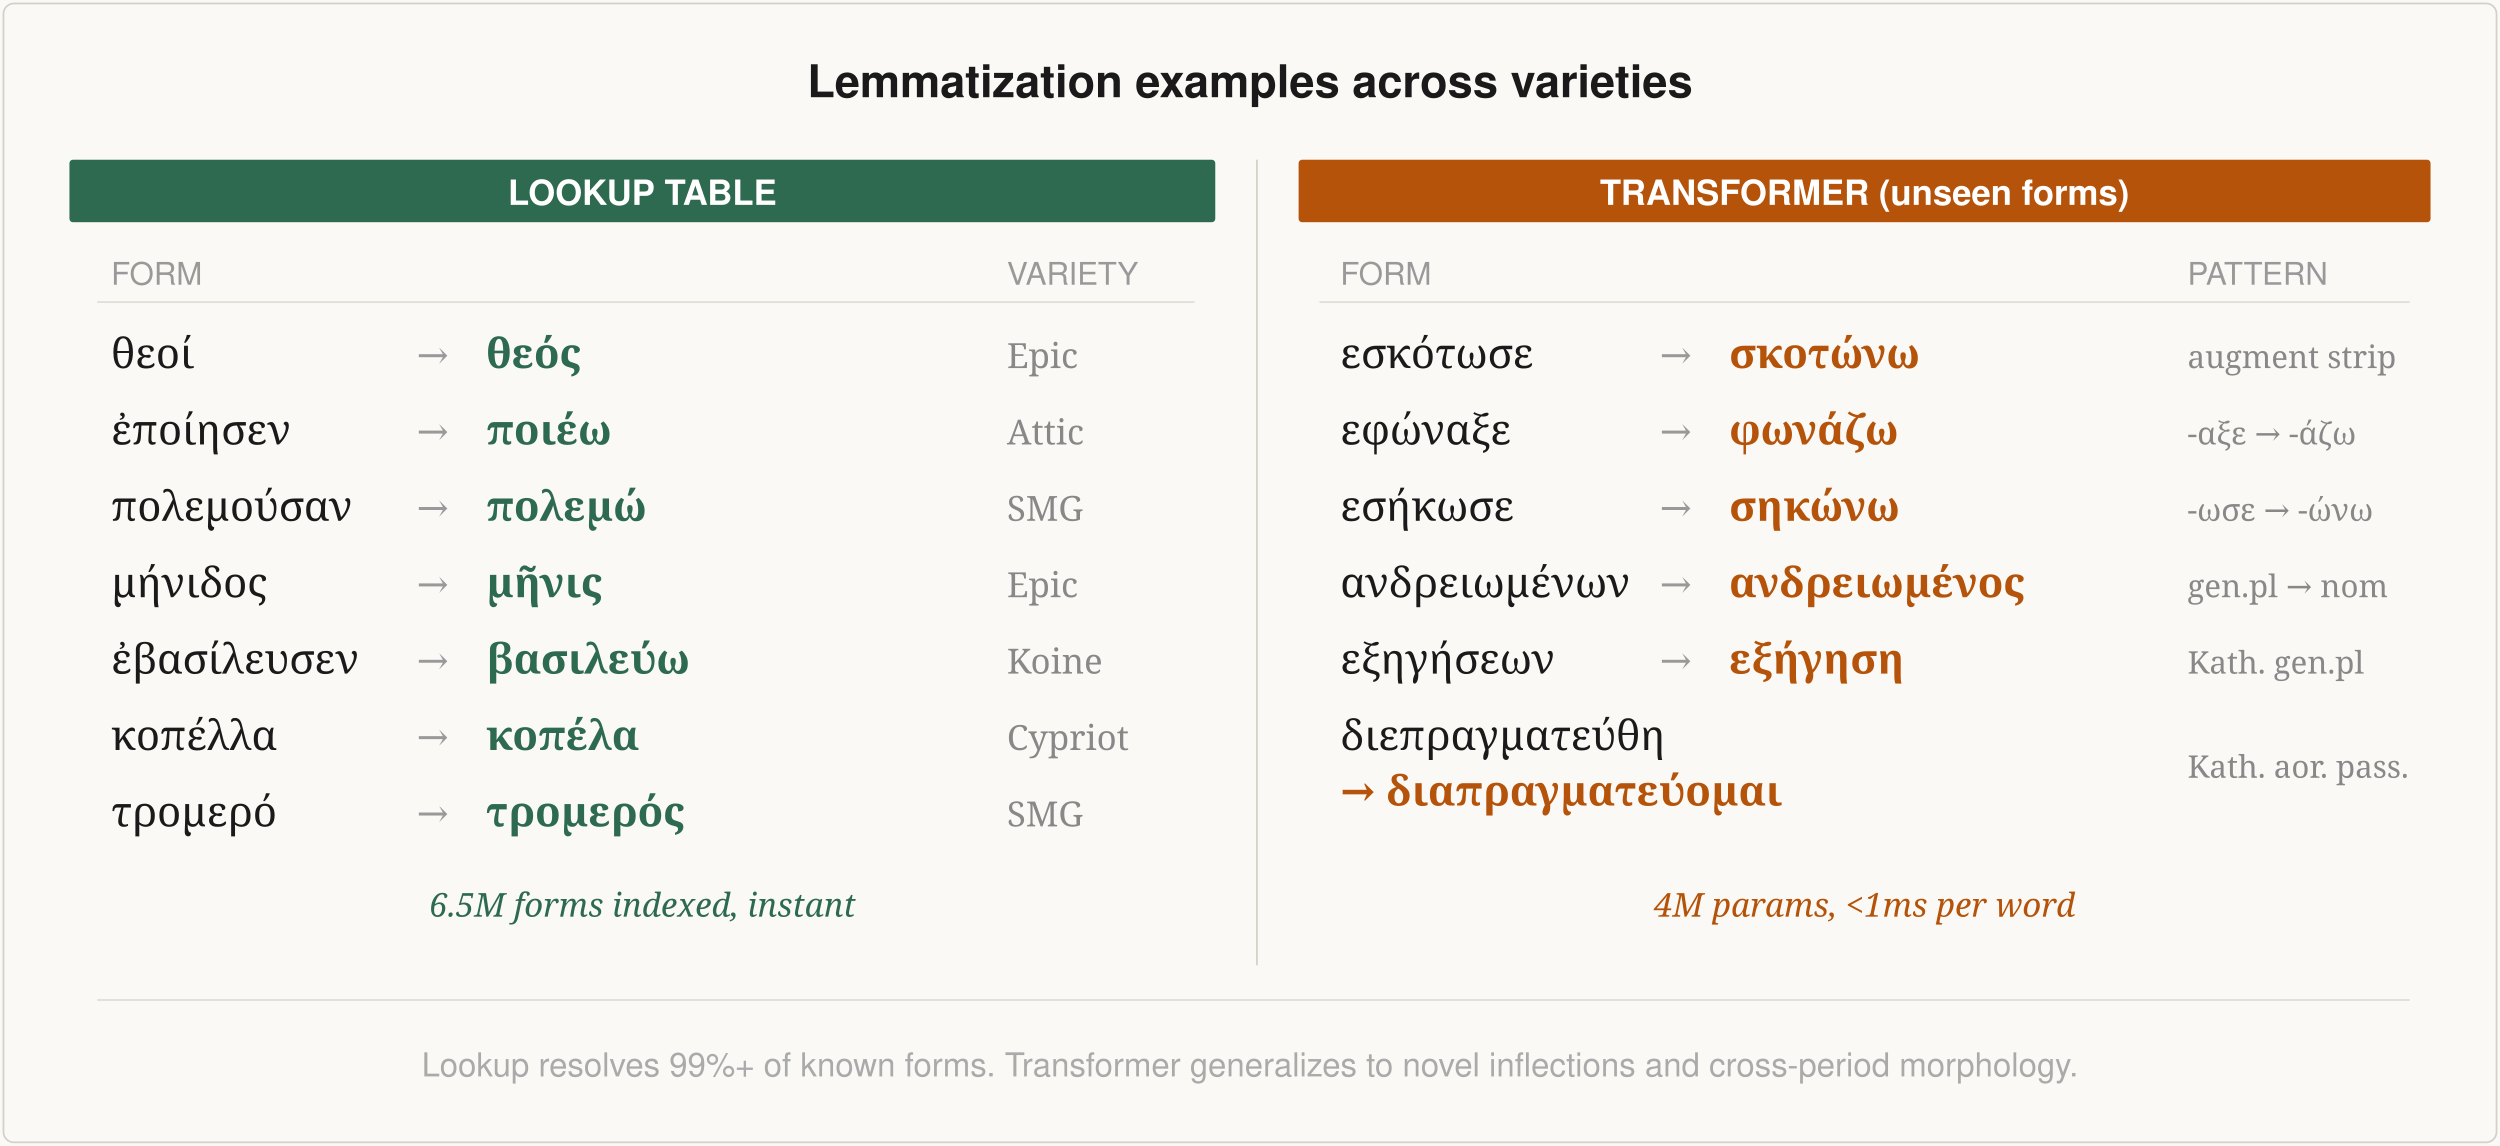
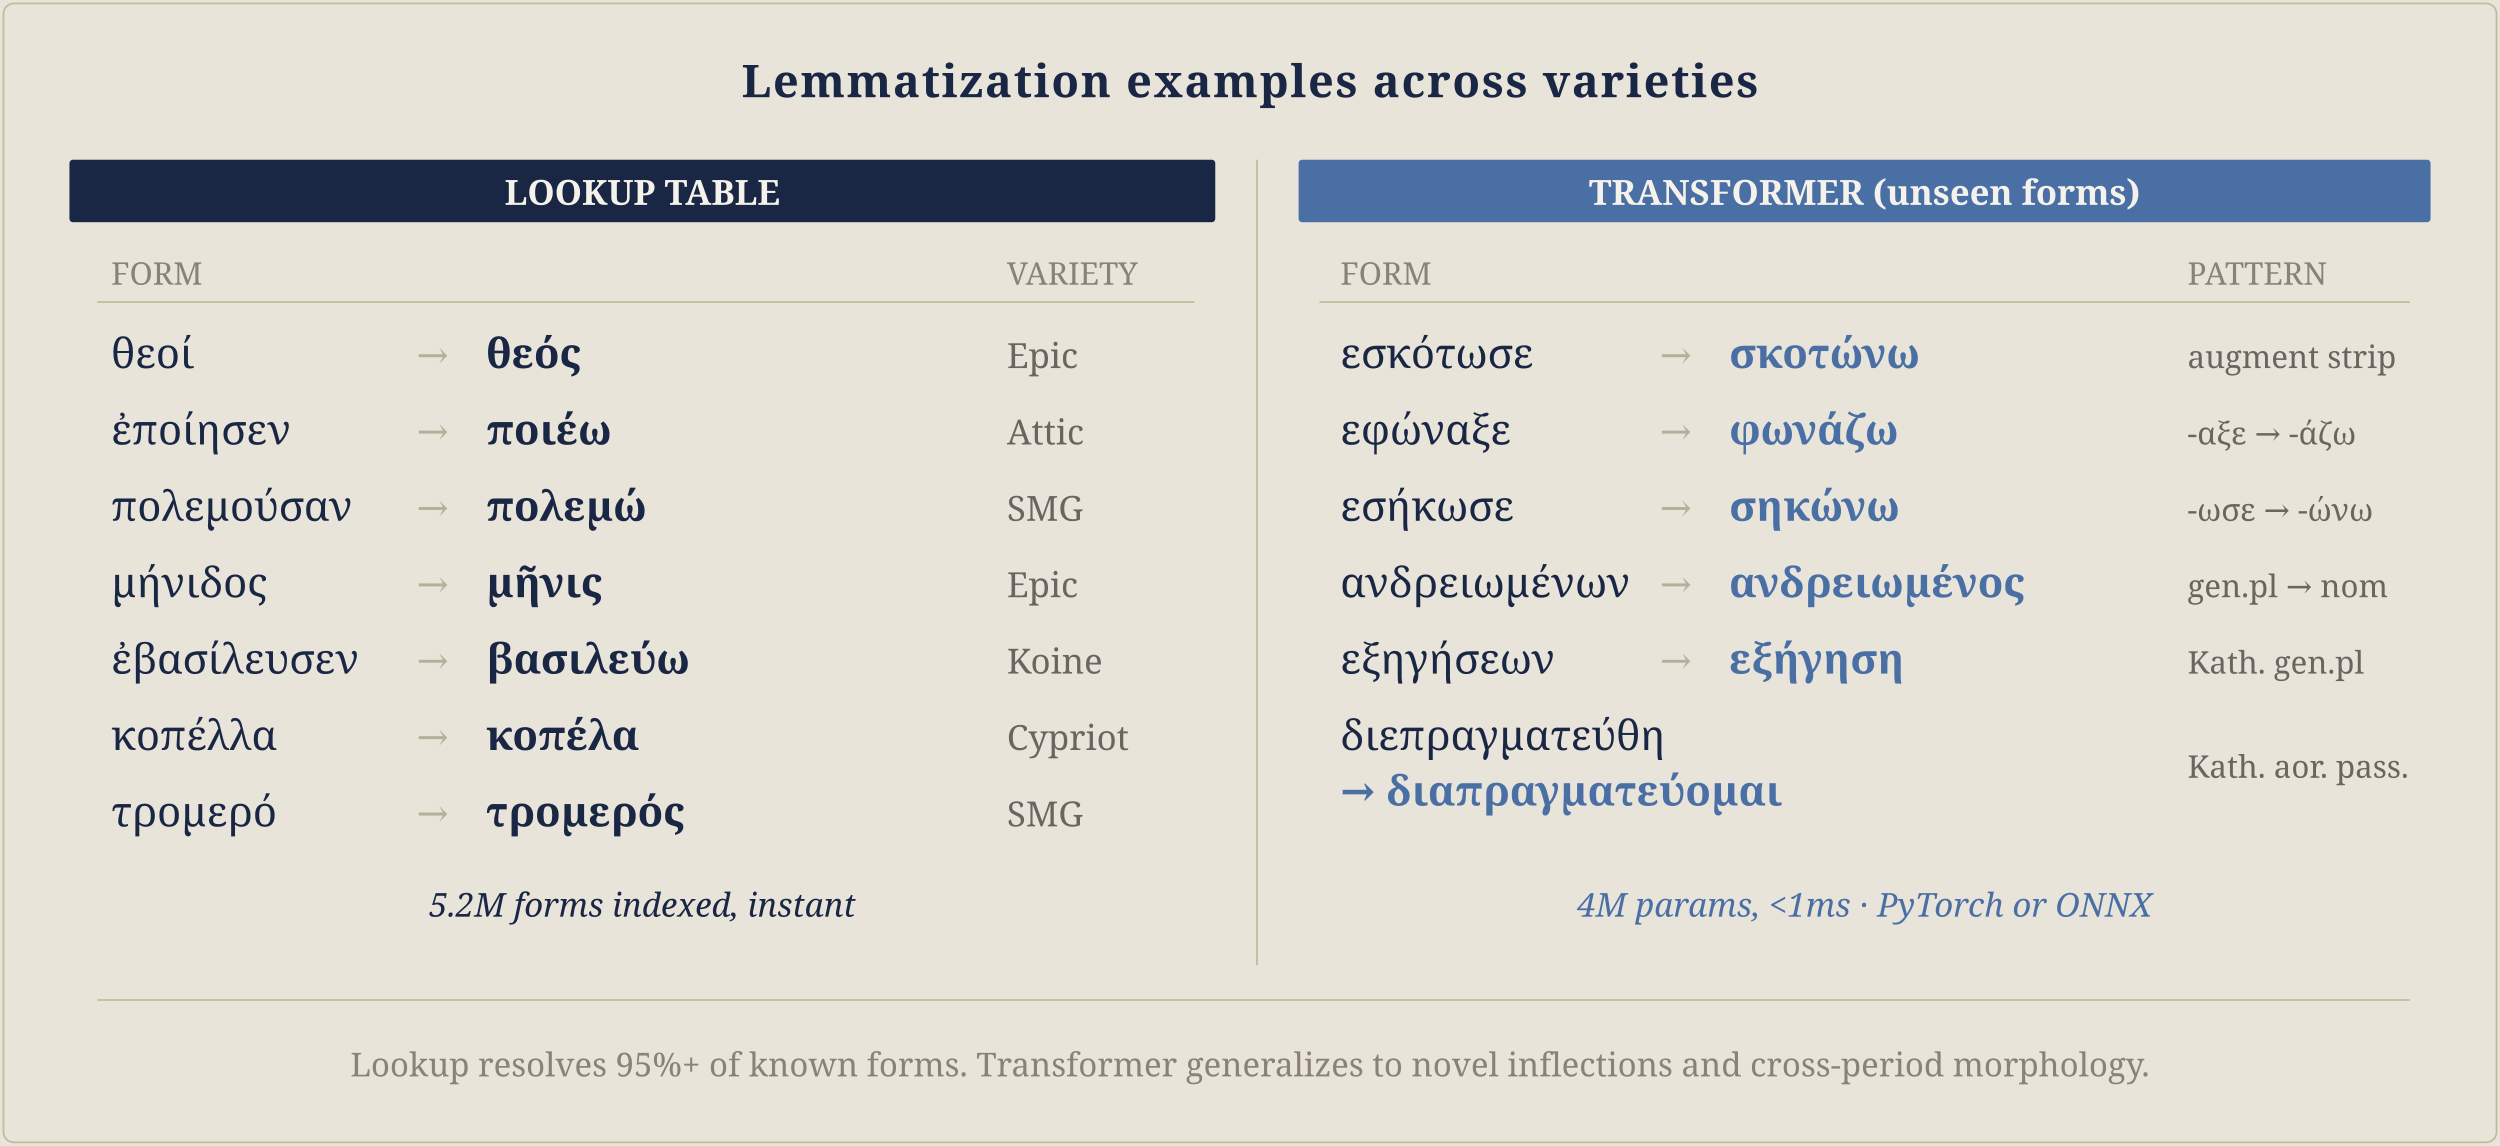
- <svg xmlns="http://www.w3.org/2000/svg" viewBox="0 0 720 330" font-family="Georgia,serif">
-   <rect width="720" height="330" fill="#faf9f6" />
-   <rect x="1" y="1" width="718" height="328" rx="3" fill="none" stroke="#d4d0c8" stroke-width="0.5" />
-   <text x="360" y="28" text-anchor="middle" fill="#1a1a1a" font-size="13" font-weight="700" font-family="'Helvetica Neue',Helvetica,sans-serif">Lemmatization examples across varieties</text>
-   <rect x="20" y="46" width="330" height="18" rx="1" fill="#2d6a4f" />
-   <text x="185" y="59" text-anchor="middle" fill="#fff" font-size="10" font-weight="600" font-family="'Helvetica Neue',Helvetica,sans-serif">LOOKUP TABLE</text>
-   <text x="32" y="82" fill="#999" font-size="9" font-family="'Helvetica Neue',Helvetica,sans-serif">FORM</text>
-   <text x="290" y="82" fill="#999" font-size="9" font-family="'Helvetica Neue',Helvetica,sans-serif">VARIETY</text>
-   <line x1="28" y1="87" x2="344" y2="87" stroke="#e0ddd6" stroke-width="0.5" />
-   <text x="32" y="106" fill="#1a1a1a" font-size="12">θεοί</text>
-   <text x="120" y="106" fill="#999" font-size="11">→</text>
-   <text x="140" y="106" fill="#2d6a4f" font-size="12" font-weight="600">θεός</text>
-   <text x="290" y="106" fill="#888" font-size="10">Epic</text>
-   <text x="32" y="128" fill="#1a1a1a" font-size="12">ἐποίησεν</text>
-   <text x="120" y="128" fill="#999" font-size="11">→</text>
-   <text x="140" y="128" fill="#2d6a4f" font-size="12" font-weight="600">ποιέω</text>
-   <text x="290" y="128" fill="#888" font-size="10">Attic</text>
-   <text x="32" y="150" fill="#1a1a1a" font-size="12">πολεμούσαν</text>
-   <text x="120" y="150" fill="#999" font-size="11">→</text>
-   <text x="140" y="150" fill="#2d6a4f" font-size="12" font-weight="600">πολεμώ</text>
-   <text x="290" y="150" fill="#888" font-size="10">SMG</text>
-   <text x="32" y="172" fill="#1a1a1a" font-size="12">μήνιδος</text>
-   <text x="120" y="172" fill="#999" font-size="11">→</text>
-   <text x="140" y="172" fill="#2d6a4f" font-size="12" font-weight="600">μῆνις</text>
-   <text x="290" y="172" fill="#888" font-size="10">Epic</text>
-   <text x="32" y="194" fill="#1a1a1a" font-size="12">ἐβασίλευσεν</text>
-   <text x="120" y="194" fill="#999" font-size="11">→</text>
-   <text x="140" y="194" fill="#2d6a4f" font-size="12" font-weight="600">βασιλεύω</text>
-   <text x="290" y="194" fill="#888" font-size="10">Koine</text>
-   <text x="32" y="216" fill="#1a1a1a" font-size="12">κοπέλλα</text>
-   <text x="120" y="216" fill="#999" font-size="11">→</text>
-   <text x="140" y="216" fill="#2d6a4f" font-size="12" font-weight="600">κοπέλα</text>
-   <text x="290" y="216" fill="#888" font-size="10">Cypriot</text>
-   <text x="32" y="238" fill="#1a1a1a" font-size="12">τρομερό</text>
-   <text x="120" y="238" fill="#999" font-size="11">→</text>
-   <text x="140" y="238" fill="#2d6a4f" font-size="12" font-weight="600">τρομερός</text>
-   <text x="290" y="238" fill="#888" font-size="10">SMG</text>
-   <text x="185" y="264" text-anchor="middle" fill="#2d6a4f" font-size="9.5" font-style="italic">6.5M forms indexed, instant</text>
-   <line x1="362" y1="46" x2="362" y2="278" stroke="#d4d0c8" stroke-width="0.5" />
-   <rect x="374" y="46" width="326" height="18" rx="1" fill="#b45309" />
-   <text x="537" y="59" text-anchor="middle" fill="#fff" font-size="10" font-weight="600" font-family="'Helvetica Neue',Helvetica,sans-serif">TRANSFORMER (unseen forms)</text>
-   <text x="386" y="82" fill="#999" font-size="9" font-family="'Helvetica Neue',Helvetica,sans-serif">FORM</text>
-   <text x="630" y="82" fill="#999" font-size="9" font-family="'Helvetica Neue',Helvetica,sans-serif">PATTERN</text>
-   <line x1="380" y1="87" x2="694" y2="87" stroke="#e0ddd6" stroke-width="0.5" />
-   <text x="386" y="106" fill="#1a1a1a" font-size="12">εσκότωσε</text>
-   <text x="478" y="106" fill="#999" font-size="11">→</text>
-   <text x="498" y="106" fill="#b45309" font-size="12" font-weight="600">σκοτώνω</text>
-   <text x="630" y="106" fill="#888" font-size="9">augment strip</text>
-   <text x="386" y="128" fill="#1a1a1a" font-size="12">εφώναξε</text>
-   <text x="478" y="128" fill="#999" font-size="11">→</text>
-   <text x="498" y="128" fill="#b45309" font-size="12" font-weight="600">φωνάζω</text>
-   <text x="630" y="128" fill="#888" font-size="9">-αξε → -άζω</text>
-   <text x="386" y="150" fill="#1a1a1a" font-size="12">εσήκωσε</text>
-   <text x="478" y="150" fill="#999" font-size="11">→</text>
-   <text x="498" y="150" fill="#b45309" font-size="12" font-weight="600">σηκώνω</text>
-   <text x="630" y="150" fill="#888" font-size="9">-ωσε → -ώνω</text>
-   <text x="386" y="172" fill="#1a1a1a" font-size="12">ανδρειωμένων</text>
-   <text x="478" y="172" fill="#999" font-size="11">→</text>
-   <text x="498" y="172" fill="#b45309" font-size="12" font-weight="600">ανδρειωμένος</text>
-   <text x="630" y="172" fill="#888" font-size="9">gen.pl → nom</text>
-   <text x="386" y="194" fill="#1a1a1a" font-size="12">εξηγήσεων</text>
-   <text x="478" y="194" fill="#999" font-size="11">→</text>
-   <text x="498" y="194" fill="#b45309" font-size="12" font-weight="600">εξήγηση</text>
-   <text x="630" y="194" fill="#888" font-size="9">Kath. gen.pl</text>
-   <text x="386" y="216" fill="#1a1a1a" font-size="12">διεπραγματεύθη</text>
-   <text x="386" y="232" fill="#b45309" font-size="12" font-weight="600">→ διαπραγματεύομαι</text>
-   <text x="630" y="224" fill="#888" font-size="9">Kath. aor. pass.</text>
-   <text x="537" y="264" text-anchor="middle" fill="#b45309" font-size="9.5" font-style="italic">4M params, &lt;1ms per word</text>
-   <line x1="28" y1="288" x2="694" y2="288" stroke="#e0ddd6" stroke-width="0.5" />
-   <text x="360" y="310" text-anchor="middle" fill="#aaa" font-size="9.5" font-family="'Helvetica Neue',Helvetica,sans-serif">Lookup resolves 99%+ of known forms. Transformer generalizes to novel inflections and cross-period morphology.</text>
+ <svg xmlns="http://www.w3.org/2000/svg" viewBox="0 0 720 330" font-family="'Didot','Bodoni MT','GFS Didot',Georgia,serif">
+   <rect width="720" height="330" fill="#e8e4da" />
+   <rect x="1" y="1" width="718" height="328" rx="3" fill="none" stroke="#c4b99a" stroke-width="0.5" />
+   <text x="360" y="28" text-anchor="middle" fill="#1a2744" font-size="13" font-weight="700" letter-spacing="0.5">Lemmatization examples across varieties</text>
+   <rect x="20" y="46" width="330" height="18" rx="1" fill="#1a2744" />
+   <text x="185" y="59" text-anchor="middle" fill="#f5f2ec" font-size="10" font-weight="600">LOOKUP TABLE</text>
+   <text x="32" y="82" fill="#8a8279" font-size="9">FORM</text>
+   <text x="290" y="82" fill="#8a8279" font-size="9">VARIETY</text>
+   <line x1="28" y1="87" x2="344" y2="87" stroke="#c4b99a" stroke-width="0.5" />
+   <text x="32" y="106" fill="#1a2744" font-size="12">θεοί</text>
+   <text x="120" y="106" fill="#b8af9a" font-size="11">→</text>
+   <text x="140" y="106" fill="#1a2744" font-size="12" font-weight="600">θεός</text>
+   <text x="290" y="106" fill="#6b6560" font-size="10">Epic</text>
+   <text x="32" y="128" fill="#1a2744" font-size="12">ἐποίησεν</text>
+   <text x="120" y="128" fill="#b8af9a" font-size="11">→</text>
+   <text x="140" y="128" fill="#1a2744" font-size="12" font-weight="600">ποιέω</text>
+   <text x="290" y="128" fill="#6b6560" font-size="10">Attic</text>
+   <text x="32" y="150" fill="#1a2744" font-size="12">πολεμούσαν</text>
+   <text x="120" y="150" fill="#b8af9a" font-size="11">→</text>
+   <text x="140" y="150" fill="#1a2744" font-size="12" font-weight="600">πολεμώ</text>
+   <text x="290" y="150" fill="#6b6560" font-size="10">SMG</text>
+   <text x="32" y="172" fill="#1a2744" font-size="12">μήνιδος</text>
+   <text x="120" y="172" fill="#b8af9a" font-size="11">→</text>
+   <text x="140" y="172" fill="#1a2744" font-size="12" font-weight="600">μῆνις</text>
+   <text x="290" y="172" fill="#6b6560" font-size="10">Epic</text>
+   <text x="32" y="194" fill="#1a2744" font-size="12">ἐβασίλευσεν</text>
+   <text x="120" y="194" fill="#b8af9a" font-size="11">→</text>
+   <text x="140" y="194" fill="#1a2744" font-size="12" font-weight="600">βασιλεύω</text>
+   <text x="290" y="194" fill="#6b6560" font-size="10">Koine</text>
+   <text x="32" y="216" fill="#1a2744" font-size="12">κοπέλλα</text>
+   <text x="120" y="216" fill="#b8af9a" font-size="11">→</text>
+   <text x="140" y="216" fill="#1a2744" font-size="12" font-weight="600">κοπέλα</text>
+   <text x="290" y="216" fill="#6b6560" font-size="10">Cypriot</text>
+   <text x="32" y="238" fill="#1a2744" font-size="12">τρομερό</text>
+   <text x="120" y="238" fill="#b8af9a" font-size="11">→</text>
+   <text x="140" y="238" fill="#1a2744" font-size="12" font-weight="600">τρομερός</text>
+   <text x="290" y="238" fill="#6b6560" font-size="10">SMG</text>
+   <text x="185" y="264" text-anchor="middle" fill="#1a2744" font-size="9.5" font-style="italic">5.2M forms indexed, instant</text>
+   <line x1="362" y1="46" x2="362" y2="278" stroke="#c4b99a" stroke-width="0.5" />
+   <rect x="374" y="46" width="326" height="18" rx="1" fill="#4a6fa5" />
+   <text x="537" y="59" text-anchor="middle" fill="#f5f2ec" font-size="10" font-weight="600">TRANSFORMER (unseen forms)</text>
+   <text x="386" y="82" fill="#8a8279" font-size="9">FORM</text>
+   <text x="630" y="82" fill="#8a8279" font-size="9">PATTERN</text>
+   <line x1="380" y1="87" x2="694" y2="87" stroke="#c4b99a" stroke-width="0.5" />
+   <text x="386" y="106" fill="#1a2744" font-size="12">εσκότωσε</text>
+   <text x="478" y="106" fill="#b8af9a" font-size="11">→</text>
+   <text x="498" y="106" fill="#4a6fa5" font-size="12" font-weight="600">σκοτώνω</text>
+   <text x="630" y="106" fill="#6b6560" font-size="9">augment strip</text>
+   <text x="386" y="128" fill="#1a2744" font-size="12">εφώναξε</text>
+   <text x="478" y="128" fill="#b8af9a" font-size="11">→</text>
+   <text x="498" y="128" fill="#4a6fa5" font-size="12" font-weight="600">φωνάζω</text>
+   <text x="630" y="128" fill="#6b6560" font-size="9">-αξε → -άζω</text>
+   <text x="386" y="150" fill="#1a2744" font-size="12">εσήκωσε</text>
+   <text x="478" y="150" fill="#b8af9a" font-size="11">→</text>
+   <text x="498" y="150" fill="#4a6fa5" font-size="12" font-weight="600">σηκώνω</text>
+   <text x="630" y="150" fill="#6b6560" font-size="9">-ωσε → -ώνω</text>
+   <text x="386" y="172" fill="#1a2744" font-size="12">ανδρειωμένων</text>
+   <text x="478" y="172" fill="#b8af9a" font-size="11">→</text>
+   <text x="498" y="172" fill="#4a6fa5" font-size="12" font-weight="600">ανδρειωμένος</text>
+   <text x="630" y="172" fill="#6b6560" font-size="9">gen.pl → nom</text>
+   <text x="386" y="194" fill="#1a2744" font-size="12">εξηγήσεων</text>
+   <text x="478" y="194" fill="#b8af9a" font-size="11">→</text>
+   <text x="498" y="194" fill="#4a6fa5" font-size="12" font-weight="600">εξήγηση</text>
+   <text x="630" y="194" fill="#6b6560" font-size="9">Kath. gen.pl</text>
+   <text x="386" y="216" fill="#1a2744" font-size="12">διεπραγματεύθη</text>
+   <text x="386" y="232" fill="#4a6fa5" font-size="12" font-weight="600">→ διαπραγματεύομαι</text>
+   <text x="630" y="224" fill="#6b6560" font-size="9">Kath. aor. pass.</text>
+   <text x="537" y="264" text-anchor="middle" fill="#4a6fa5" font-size="9.5" font-style="italic">4M params, &lt;1ms · PyTorch or ONNX</text>
+   <line x1="28" y1="288" x2="694" y2="288" stroke="#c4b99a" stroke-width="0.5" />
+   <text x="360" y="310" text-anchor="middle" fill="#8a8279" font-size="9.5">Lookup resolves 95%+ of known forms. Transformer generalizes to novel inflections and cross-period morphology.</text>
</svg>
